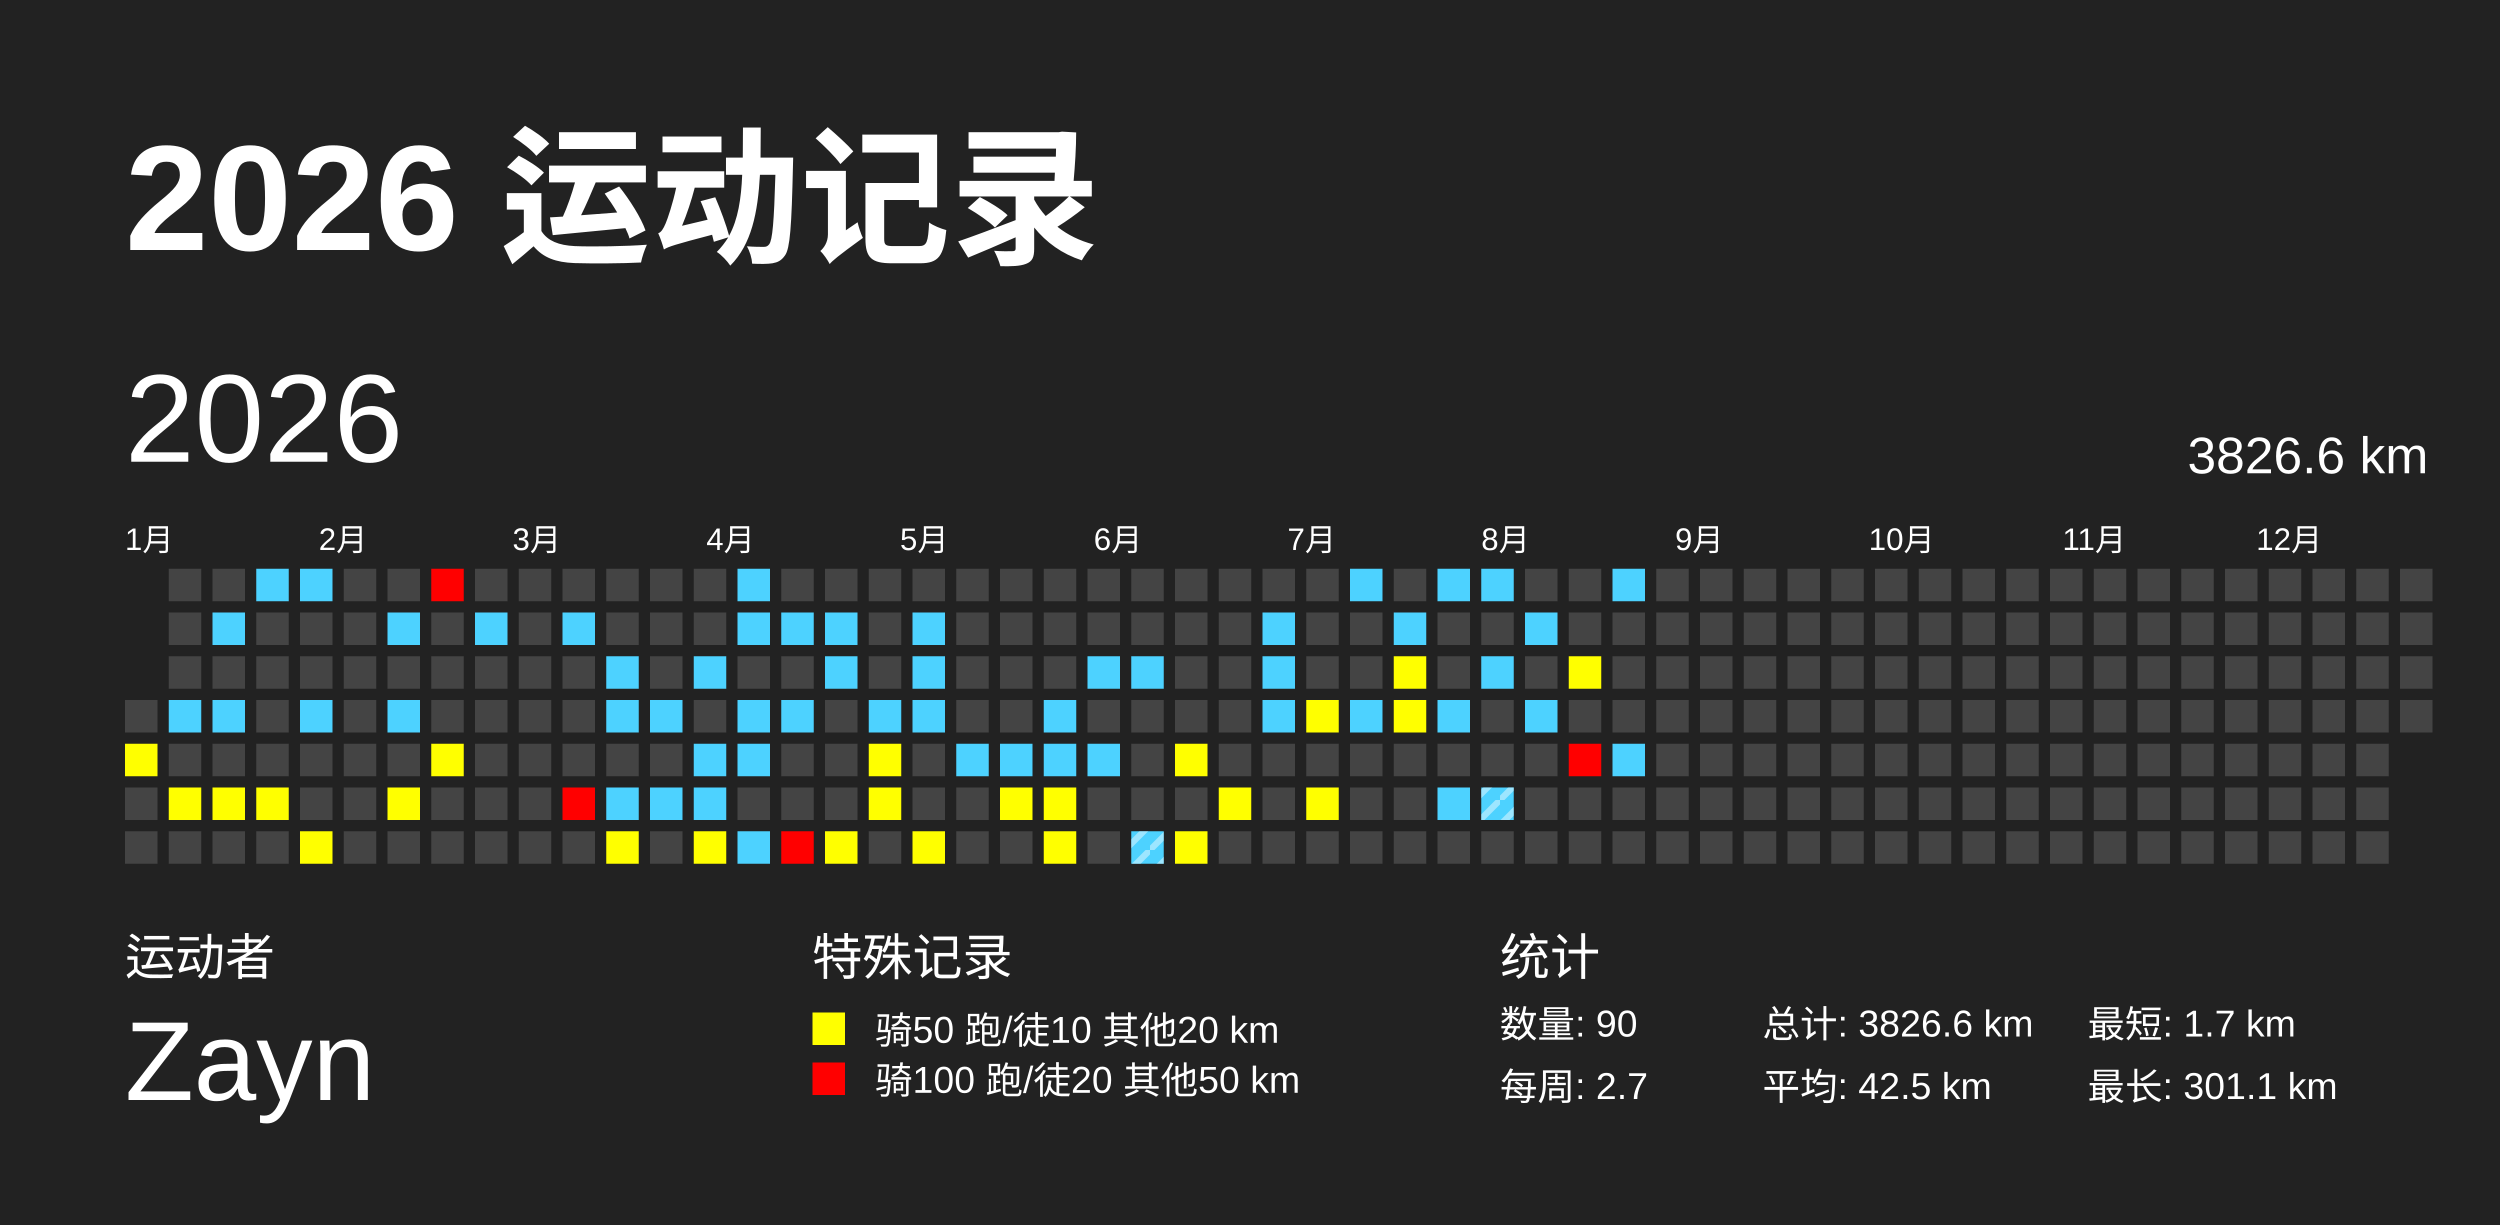
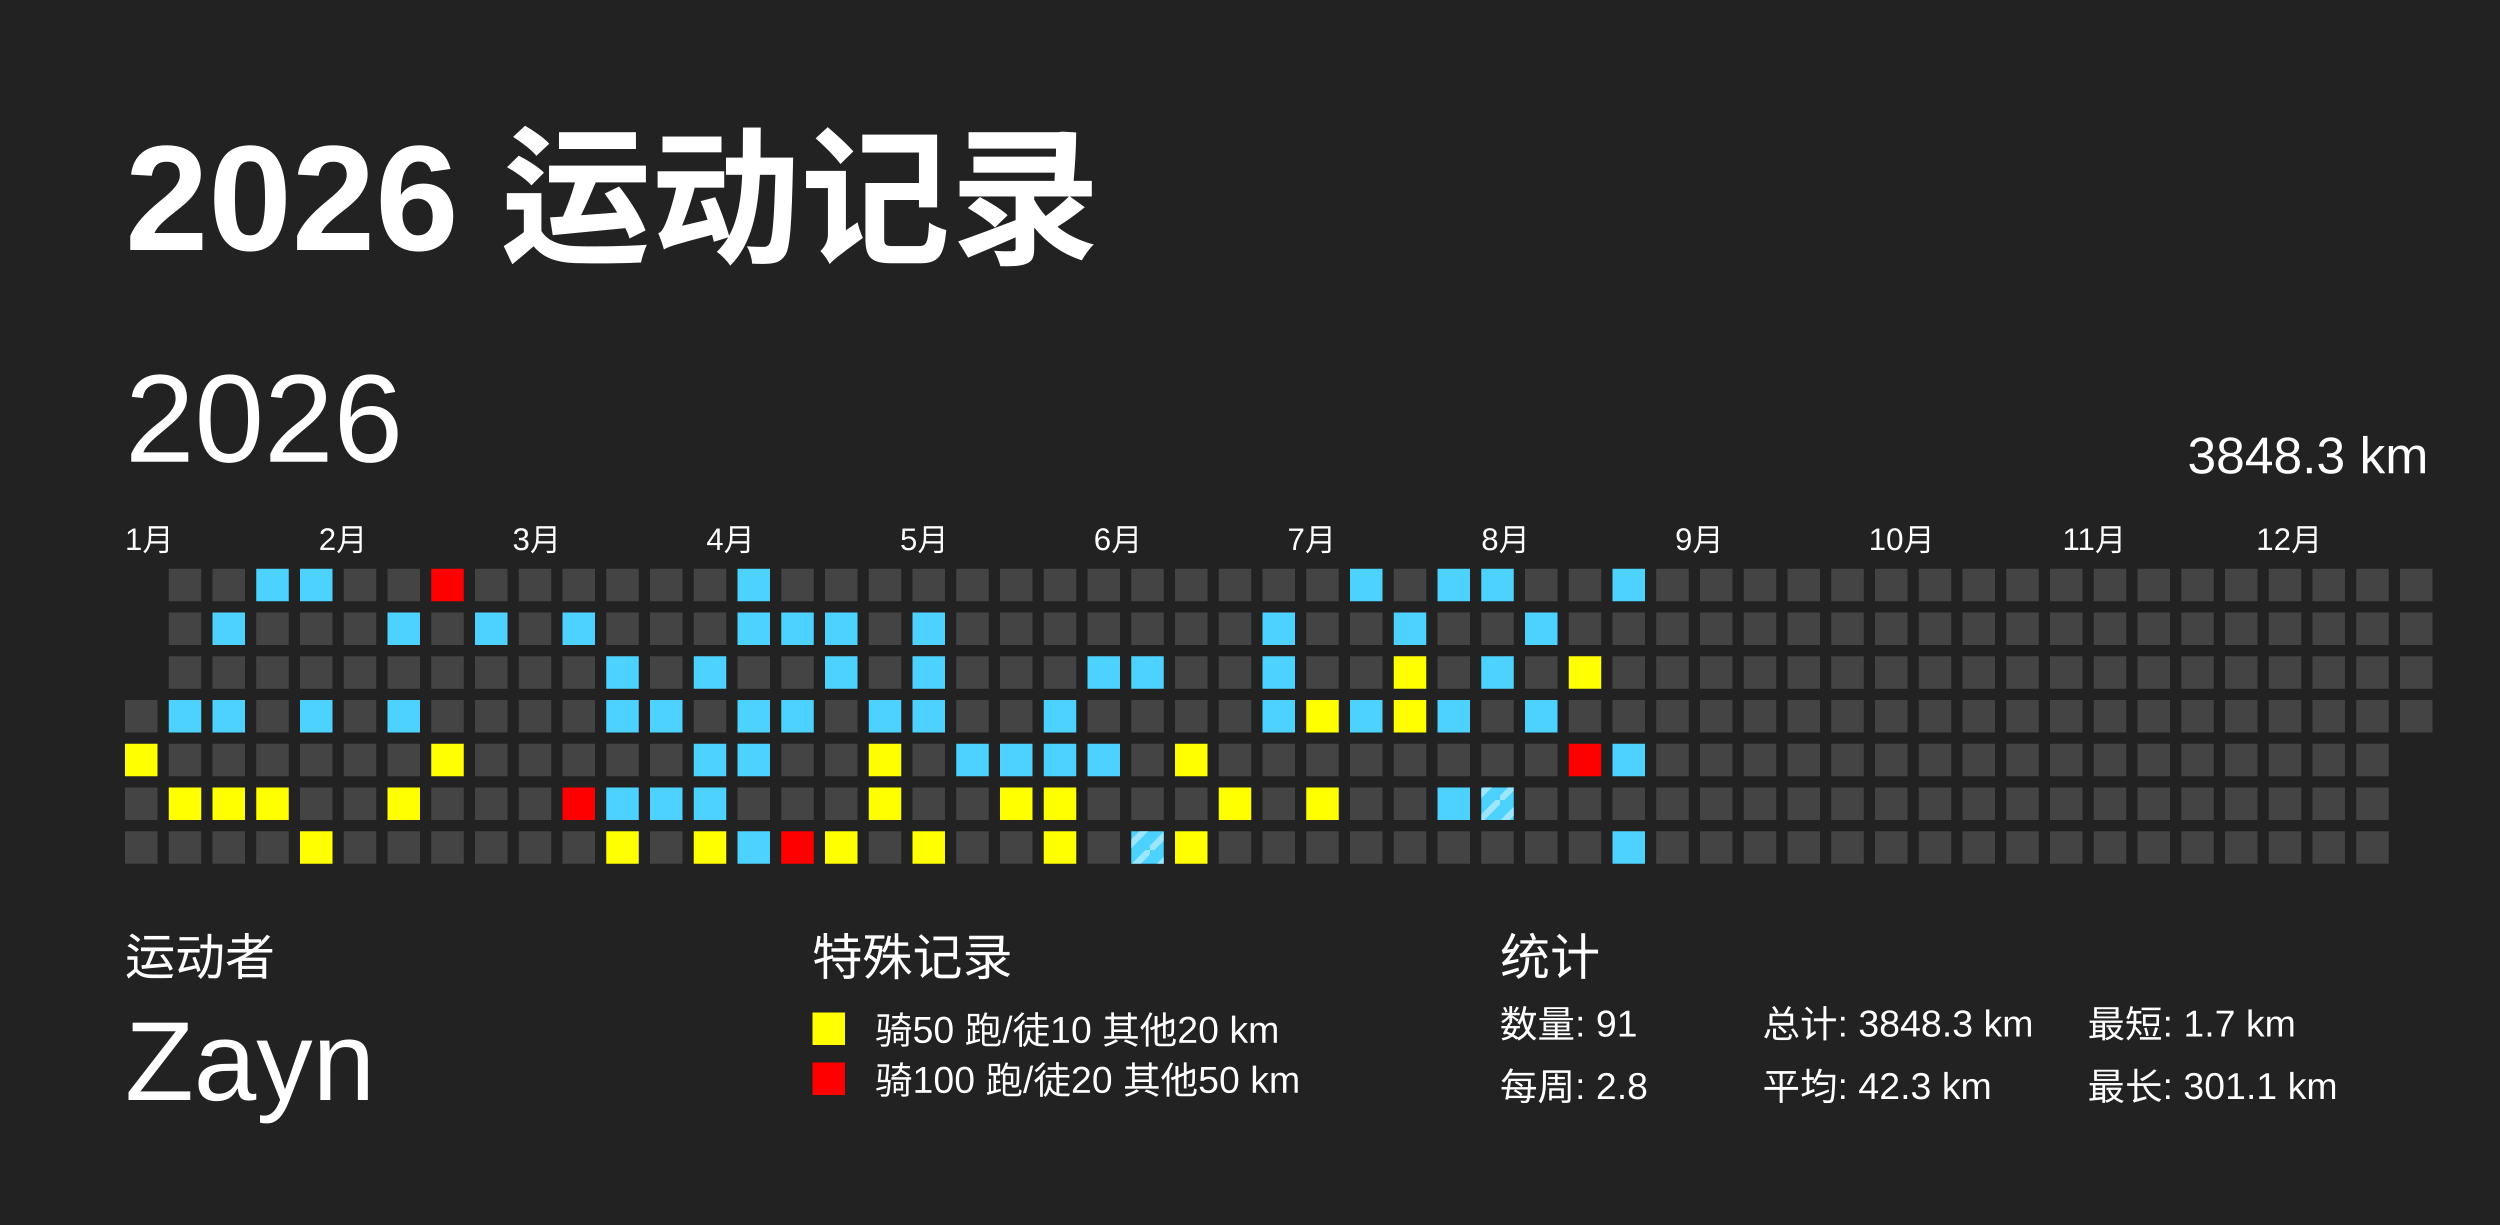
<svg xmlns="http://www.w3.org/2000/svg" baseProfile="full" height="98mm" version="1.1" viewBox="0,0,200,98" width="200mm">
  <defs>
    <pattern height="2" id="indoor-stripe" patternUnits="userSpaceOnUse" width="2">
      <line stroke="white" stroke-opacity="0.45" stroke-width="0.5" x1="0" x2="2" y1="2" y2="0" />
    </pattern>
  </defs>
  <rect fill="#222222" height="98" width="200" x="0" y="0" />
  <text fill="#FFFFFF" style="font-size:12px; font-family:Arial; font-weight:bold;" x="10" y="20">2026 运动记录</text>
  <text fill="#FFFFFF" style="font-size:4px; font-family:Arial" x="10" y="78">运动者</text>
  <text fill="#FFFFFF" style="font-size:9px; font-family:Arial" x="10" y="88">Zayn</text>
  <text fill="#FFFFFF" style="font-size:4px; font-family:Arial" x="65" y="78">特殊记录</text>
  <rect fill="yellow" height="2.6" width="2.6" x="65" y="81" />
  <text fill="#FFFFFF" style="font-size:3px; font-family:Arial" x="70" y="83.5">骑50 跑/徒10 其他20 km</text>
  <rect fill="red" height="2.6" width="2.6" x="65" y="85" />
  <text fill="#FFFFFF" style="font-size:3px; font-family:Arial" x="70" y="87.5">骑100 跑/徒20 其他50 km</text>
  <text fill="#FFFFFF" style="font-size:4px; font-family:Arial" x="120" y="78">统计</text>
-   <text fill="#FFFFFF" style="font-size:3px; font-family:Arial" x="120" y="83">数量: 90</text>
-   <text fill="#FFFFFF" style="font-size:3px; font-family:Arial" x="120" y="88">每周: 2.7</text>
-   <text fill="#FFFFFF" style="font-size:3px; font-family:Arial" x="141" y="83">总计: 3826.6 km</text>
-   <text fill="#FFFFFF" style="font-size:3px; font-family:Arial" x="141" y="88">平均: 42.5 km</text>
+   <text fill="#FFFFFF" style="font-size:3px; font-family:Arial" x="120" y="83">数量: 91</text>
+   <text fill="#FFFFFF" style="font-size:3px; font-family:Arial" x="120" y="88">每周: 2.8</text>
+   <text fill="#FFFFFF" style="font-size:3px; font-family:Arial" x="141" y="83">总计: 3848.3 km</text>
+   <text fill="#FFFFFF" style="font-size:3px; font-family:Arial" x="141" y="88">平均: 42.3 km</text>
  <text fill="#FFFFFF" style="font-size:3px; font-family:Arial" x="167" y="83">最短: 1.7 km</text>
  <text fill="#FFFFFF" style="font-size:3px; font-family:Arial" x="167" y="88">最长: 301.1 km</text>
  <text dominant-baseline="hanging" fill="#FFFFFF" style="font-size:10.0px; font-family:Arial;" x="10" y="30">2026</text>
-   <text dominant-baseline="hanging" fill="#FFFFFF" style="font-size:4.125px; font-family:Arial;" x="175" y="35">3826.6 km</text>
+   <text dominant-baseline="hanging" fill="#FFFFFF" style="font-size:4.125px; font-family:Arial;" x="175" y="35">3848.3 km</text>
  <text fill="#FFFFFF" style="font-size:2.5px; font-family:Arial" x="10.0" y="44">1月</text>
  <text fill="#FFFFFF" style="font-size:2.5px; font-family:Arial" x="25.5" y="44">2月</text>
  <text fill="#FFFFFF" style="font-size:2.5px; font-family:Arial" x="41.0" y="44">3月</text>
  <text fill="#FFFFFF" style="font-size:2.5px; font-family:Arial" x="56.5" y="44">4月</text>
  <text fill="#FFFFFF" style="font-size:2.5px; font-family:Arial" x="72.0" y="44">5月</text>
  <text fill="#FFFFFF" style="font-size:2.5px; font-family:Arial" x="87.5" y="44">6月</text>
  <text fill="#FFFFFF" style="font-size:2.5px; font-family:Arial" x="103.0" y="44">7月</text>
  <text fill="#FFFFFF" style="font-size:2.5px; font-family:Arial" x="118.5" y="44">8月</text>
  <text fill="#FFFFFF" style="font-size:2.5px; font-family:Arial" x="134.0" y="44">9月</text>
  <text fill="#FFFFFF" style="font-size:2.5px; font-family:Arial" x="149.5" y="44">10月</text>
  <text fill="#FFFFFF" style="font-size:2.5px; font-family:Arial" x="165.0" y="44">11月</text>
  <text fill="#FFFFFF" style="font-size:2.5px; font-family:Arial" x="180.5" y="44">12月</text>
  <rect fill="#444444" height="2.6" width="2.6" x="10.0" y="56.0" />
  <rect fill="yellow" height="2.6" width="2.6" x="10.0" y="59.5" />
  <rect fill="#444444" height="2.6" width="2.6" x="10.0" y="63.0" />
  <rect fill="#444444" height="2.6" width="2.6" x="10.0" y="66.5" />
  <rect fill="#444444" height="2.6" width="2.6" x="13.5" y="45.5" />
  <rect fill="#444444" height="2.6" width="2.6" x="13.5" y="49.0" />
  <rect fill="#444444" height="2.6" width="2.6" x="13.5" y="52.5" />
  <rect fill="#4dd2ff" height="2.6" width="2.6" x="13.5" y="56.0" />
  <rect fill="#444444" height="2.6" width="2.6" x="13.5" y="59.5" />
  <rect fill="yellow" height="2.6" width="2.6" x="13.5" y="63.0" />
  <rect fill="#444444" height="2.6" width="2.6" x="13.5" y="66.5" />
  <rect fill="#444444" height="2.6" width="2.6" x="17.0" y="45.5" />
  <rect fill="#4dd2ff" height="2.6" width="2.6" x="17.0" y="49.0" />
  <rect fill="#444444" height="2.6" width="2.6" x="17.0" y="52.5" />
  <rect fill="#4dd2ff" height="2.6" width="2.6" x="17.0" y="56.0" />
  <rect fill="#444444" height="2.6" width="2.6" x="17.0" y="59.5" />
  <rect fill="yellow" height="2.6" width="2.6" x="17.0" y="63.0" />
  <rect fill="#444444" height="2.6" width="2.6" x="17.0" y="66.5" />
  <rect fill="#4dd2ff" height="2.6" width="2.6" x="20.5" y="45.5" />
  <rect fill="#444444" height="2.6" width="2.6" x="20.5" y="49.0" />
  <rect fill="#444444" height="2.6" width="2.6" x="20.5" y="52.5" />
  <rect fill="#444444" height="2.6" width="2.6" x="20.5" y="56.0" />
  <rect fill="#444444" height="2.6" width="2.6" x="20.5" y="59.5" />
  <rect fill="yellow" height="2.6" width="2.6" x="20.5" y="63.0" />
  <rect fill="#444444" height="2.6" width="2.6" x="20.5" y="66.5" />
  <rect fill="#4dd2ff" height="2.6" width="2.6" x="24.0" y="45.5" />
  <rect fill="#444444" height="2.6" width="2.6" x="24.0" y="49.0" />
  <rect fill="#444444" height="2.6" width="2.6" x="24.0" y="52.5" />
  <rect fill="#4dd2ff" height="2.6" width="2.6" x="24.0" y="56.0" />
  <rect fill="#444444" height="2.6" width="2.6" x="24.0" y="59.5" />
  <rect fill="#444444" height="2.6" width="2.6" x="24.0" y="63.0" />
  <rect fill="yellow" height="2.6" width="2.6" x="24.0" y="66.5" />
  <rect fill="#444444" height="2.6" width="2.6" x="27.5" y="45.5" />
  <rect fill="#444444" height="2.6" width="2.6" x="27.5" y="49.0" />
  <rect fill="#444444" height="2.6" width="2.6" x="27.5" y="52.5" />
  <rect fill="#444444" height="2.6" width="2.6" x="27.5" y="56.0" />
  <rect fill="#444444" height="2.6" width="2.6" x="27.5" y="59.5" />
  <rect fill="#444444" height="2.6" width="2.6" x="27.5" y="63.0" />
  <rect fill="#444444" height="2.6" width="2.6" x="27.5" y="66.5" />
  <rect fill="#444444" height="2.6" width="2.6" x="31.0" y="45.5" />
  <rect fill="#4dd2ff" height="2.6" width="2.6" x="31.0" y="49.0" />
  <rect fill="#444444" height="2.6" width="2.6" x="31.0" y="52.5" />
  <rect fill="#4dd2ff" height="2.6" width="2.6" x="31.0" y="56.0" />
  <rect fill="#444444" height="2.6" width="2.6" x="31.0" y="59.5" />
  <rect fill="yellow" height="2.6" width="2.6" x="31.0" y="63.0" />
  <rect fill="#444444" height="2.6" width="2.6" x="31.0" y="66.5" />
  <rect fill="red" height="2.6" width="2.6" x="34.5" y="45.5" />
  <rect fill="#444444" height="2.6" width="2.6" x="34.5" y="49.0" />
  <rect fill="#444444" height="2.6" width="2.6" x="34.5" y="52.5" />
  <rect fill="#444444" height="2.6" width="2.6" x="34.5" y="56.0" />
  <rect fill="yellow" height="2.6" width="2.6" x="34.5" y="59.5" />
  <rect fill="#444444" height="2.6" width="2.6" x="34.5" y="63.0" />
  <rect fill="#444444" height="2.6" width="2.6" x="34.5" y="66.5" />
  <rect fill="#444444" height="2.6" width="2.6" x="38.0" y="45.5" />
  <rect fill="#4dd2ff" height="2.6" width="2.6" x="38.0" y="49.0" />
  <rect fill="#444444" height="2.6" width="2.6" x="38.0" y="52.5" />
  <rect fill="#444444" height="2.6" width="2.6" x="38.0" y="56.0" />
  <rect fill="#444444" height="2.6" width="2.6" x="38.0" y="59.5" />
  <rect fill="#444444" height="2.6" width="2.6" x="38.0" y="63.0" />
  <rect fill="#444444" height="2.6" width="2.6" x="38.0" y="66.5" />
  <rect fill="#444444" height="2.6" width="2.6" x="41.5" y="45.5" />
  <rect fill="#444444" height="2.6" width="2.6" x="41.5" y="49.0" />
  <rect fill="#444444" height="2.6" width="2.6" x="41.5" y="52.5" />
  <rect fill="#444444" height="2.6" width="2.6" x="41.5" y="56.0" />
  <rect fill="#444444" height="2.6" width="2.6" x="41.5" y="59.5" />
  <rect fill="#444444" height="2.6" width="2.6" x="41.5" y="63.0" />
  <rect fill="#444444" height="2.6" width="2.6" x="41.5" y="66.5" />
  <rect fill="#444444" height="2.6" width="2.6" x="45.0" y="45.5" />
  <rect fill="#4dd2ff" height="2.6" width="2.6" x="45.0" y="49.0" />
  <rect fill="#444444" height="2.6" width="2.6" x="45.0" y="52.5" />
  <rect fill="#444444" height="2.6" width="2.6" x="45.0" y="56.0" />
  <rect fill="#444444" height="2.6" width="2.6" x="45.0" y="59.5" />
  <rect fill="red" height="2.6" width="2.6" x="45.0" y="63.0" />
  <rect fill="#444444" height="2.6" width="2.6" x="45.0" y="66.5" />
  <rect fill="#444444" height="2.6" width="2.6" x="48.5" y="45.5" />
  <rect fill="#444444" height="2.6" width="2.6" x="48.5" y="49.0" />
  <rect fill="#4dd2ff" height="2.6" width="2.6" x="48.5" y="52.5" />
  <rect fill="#4dd2ff" height="2.6" width="2.6" x="48.5" y="56.0" />
  <rect fill="#444444" height="2.6" width="2.6" x="48.5" y="59.5" />
  <rect fill="#4dd2ff" height="2.6" width="2.6" x="48.5" y="63.0" />
  <rect fill="yellow" height="2.6" width="2.6" x="48.5" y="66.5" />
  <rect fill="#444444" height="2.6" width="2.6" x="52.0" y="45.5" />
  <rect fill="#444444" height="2.6" width="2.6" x="52.0" y="49.0" />
  <rect fill="#444444" height="2.6" width="2.6" x="52.0" y="52.5" />
  <rect fill="#4dd2ff" height="2.6" width="2.6" x="52.0" y="56.0" />
  <rect fill="#444444" height="2.6" width="2.6" x="52.0" y="59.5" />
  <rect fill="#4dd2ff" height="2.6" width="2.6" x="52.0" y="63.0" />
  <rect fill="#444444" height="2.6" width="2.6" x="52.0" y="66.5" />
  <rect fill="#444444" height="2.6" width="2.6" x="55.5" y="45.5" />
  <rect fill="#444444" height="2.6" width="2.6" x="55.5" y="49.0" />
  <rect fill="#4dd2ff" height="2.6" width="2.6" x="55.5" y="52.5" />
  <rect fill="#444444" height="2.6" width="2.6" x="55.5" y="56.0" />
  <rect fill="#4dd2ff" height="2.6" width="2.6" x="55.5" y="59.5" />
  <rect fill="#4dd2ff" height="2.6" width="2.6" x="55.5" y="63.0" />
  <rect fill="yellow" height="2.6" width="2.6" x="55.5" y="66.5" />
  <rect fill="#4dd2ff" height="2.6" width="2.6" x="59.0" y="45.5" />
  <rect fill="#4dd2ff" height="2.6" width="2.6" x="59.0" y="49.0" />
  <rect fill="#444444" height="2.6" width="2.6" x="59.0" y="52.5" />
  <rect fill="#4dd2ff" height="2.6" width="2.6" x="59.0" y="56.0" />
  <rect fill="#4dd2ff" height="2.6" width="2.6" x="59.0" y="59.5" />
  <rect fill="#444444" height="2.6" width="2.6" x="59.0" y="63.0" />
  <rect fill="#4dd2ff" height="2.6" width="2.6" x="59.0" y="66.5" />
  <rect fill="#444444" height="2.6" width="2.6" x="62.5" y="45.5" />
  <rect fill="#4dd2ff" height="2.6" width="2.6" x="62.5" y="49.0" />
  <rect fill="#444444" height="2.6" width="2.6" x="62.5" y="52.5" />
  <rect fill="#4dd2ff" height="2.6" width="2.6" x="62.5" y="56.0" />
  <rect fill="#444444" height="2.6" width="2.6" x="62.5" y="59.5" />
  <rect fill="#444444" height="2.6" width="2.6" x="62.5" y="63.0" />
  <rect fill="red" height="2.6" width="2.6" x="62.5" y="66.5" />
  <rect fill="#444444" height="2.6" width="2.6" x="66.0" y="45.5" />
  <rect fill="#4dd2ff" height="2.6" width="2.6" x="66.0" y="49.0" />
  <rect fill="#4dd2ff" height="2.6" width="2.6" x="66.0" y="52.5" />
  <rect fill="#444444" height="2.6" width="2.6" x="66.0" y="56.0" />
  <rect fill="#444444" height="2.6" width="2.6" x="66.0" y="59.5" />
  <rect fill="#444444" height="2.6" width="2.6" x="66.0" y="63.0" />
  <rect fill="yellow" height="2.6" width="2.6" x="66.0" y="66.5" />
  <rect fill="#444444" height="2.6" width="2.6" x="69.5" y="45.5" />
  <rect fill="#444444" height="2.6" width="2.6" x="69.5" y="49.0" />
  <rect fill="#444444" height="2.6" width="2.6" x="69.5" y="52.5" />
  <rect fill="#4dd2ff" height="2.6" width="2.6" x="69.5" y="56.0" />
  <rect fill="yellow" height="2.6" width="2.6" x="69.5" y="59.5" />
  <rect fill="yellow" height="2.6" width="2.6" x="69.5" y="63.0" />
  <rect fill="#444444" height="2.6" width="2.6" x="69.5" y="66.5" />
  <rect fill="#444444" height="2.6" width="2.6" x="73.0" y="45.5" />
  <rect fill="#4dd2ff" height="2.6" width="2.6" x="73.0" y="49.0" />
  <rect fill="#4dd2ff" height="2.6" width="2.6" x="73.0" y="52.5" />
  <rect fill="#4dd2ff" height="2.6" width="2.6" x="73.0" y="56.0" />
  <rect fill="#444444" height="2.6" width="2.6" x="73.0" y="59.5" />
  <rect fill="#444444" height="2.6" width="2.6" x="73.0" y="63.0" />
  <rect fill="yellow" height="2.6" width="2.6" x="73.0" y="66.5" />
  <rect fill="#444444" height="2.6" width="2.6" x="76.5" y="45.5" />
  <rect fill="#444444" height="2.6" width="2.6" x="76.5" y="49.0" />
  <rect fill="#444444" height="2.6" width="2.6" x="76.5" y="52.5" />
  <rect fill="#444444" height="2.6" width="2.6" x="76.5" y="56.0" />
  <rect fill="#4dd2ff" height="2.6" width="2.6" x="76.5" y="59.5" />
  <rect fill="#444444" height="2.6" width="2.6" x="76.5" y="63.0" />
  <rect fill="#444444" height="2.6" width="2.6" x="76.5" y="66.5" />
  <rect fill="#444444" height="2.6" width="2.6" x="80.0" y="45.5" />
  <rect fill="#444444" height="2.6" width="2.6" x="80.0" y="49.0" />
  <rect fill="#444444" height="2.6" width="2.6" x="80.0" y="52.5" />
  <rect fill="#444444" height="2.6" width="2.6" x="80.0" y="56.0" />
  <rect fill="#4dd2ff" height="2.6" width="2.6" x="80.0" y="59.5" />
  <rect fill="yellow" height="2.6" width="2.6" x="80.0" y="63.0" />
  <rect fill="#444444" height="2.6" width="2.6" x="80.0" y="66.5" />
  <rect fill="#444444" height="2.6" width="2.6" x="83.5" y="45.5" />
  <rect fill="#444444" height="2.6" width="2.6" x="83.5" y="49.0" />
  <rect fill="#444444" height="2.6" width="2.6" x="83.5" y="52.5" />
  <rect fill="#4dd2ff" height="2.6" width="2.6" x="83.5" y="56.0" />
  <rect fill="#4dd2ff" height="2.6" width="2.6" x="83.5" y="59.5" />
  <rect fill="yellow" height="2.6" width="2.6" x="83.5" y="63.0" />
  <rect fill="yellow" height="2.6" width="2.6" x="83.5" y="66.5" />
  <rect fill="#444444" height="2.6" width="2.6" x="87.0" y="45.5" />
  <rect fill="#444444" height="2.6" width="2.6" x="87.0" y="49.0" />
  <rect fill="#4dd2ff" height="2.6" width="2.6" x="87.0" y="52.5" />
  <rect fill="#444444" height="2.6" width="2.6" x="87.0" y="56.0" />
  <rect fill="#4dd2ff" height="2.6" width="2.6" x="87.0" y="59.5" />
  <rect fill="#444444" height="2.6" width="2.6" x="87.0" y="63.0" />
  <rect fill="#444444" height="2.6" width="2.6" x="87.0" y="66.5" />
  <rect fill="#444444" height="2.6" width="2.6" x="90.5" y="45.5" />
  <rect fill="#444444" height="2.6" width="2.6" x="90.5" y="49.0" />
  <rect fill="#4dd2ff" height="2.6" width="2.6" x="90.5" y="52.5" />
  <rect fill="#444444" height="2.6" width="2.6" x="90.5" y="56.0" />
  <rect fill="#444444" height="2.6" width="2.6" x="90.5" y="59.5" />
  <rect fill="#444444" height="2.6" width="2.6" x="90.5" y="63.0" />
  <rect fill="#4dd2ff" height="2.6" width="2.6" x="90.5" y="66.5" />
  <rect fill="url(#indoor-stripe)" height="2.6" width="2.6" x="90.5" y="66.5" />
  <rect fill="#444444" height="2.6" width="2.6" x="94.0" y="45.5" />
  <rect fill="#444444" height="2.6" width="2.6" x="94.0" y="49.0" />
  <rect fill="#444444" height="2.6" width="2.6" x="94.0" y="52.5" />
  <rect fill="#444444" height="2.6" width="2.6" x="94.0" y="56.0" />
  <rect fill="yellow" height="2.6" width="2.6" x="94.0" y="59.5" />
  <rect fill="#444444" height="2.6" width="2.6" x="94.0" y="63.0" />
  <rect fill="yellow" height="2.6" width="2.6" x="94.0" y="66.5" />
  <rect fill="#444444" height="2.6" width="2.6" x="97.5" y="45.5" />
  <rect fill="#444444" height="2.6" width="2.6" x="97.5" y="49.0" />
  <rect fill="#444444" height="2.6" width="2.6" x="97.5" y="52.5" />
  <rect fill="#444444" height="2.6" width="2.6" x="97.5" y="56.0" />
  <rect fill="#444444" height="2.6" width="2.6" x="97.5" y="59.5" />
  <rect fill="yellow" height="2.6" width="2.6" x="97.5" y="63.0" />
  <rect fill="#444444" height="2.6" width="2.6" x="97.5" y="66.5" />
  <rect fill="#444444" height="2.6" width="2.6" x="101.0" y="45.5" />
  <rect fill="#4dd2ff" height="2.6" width="2.6" x="101.0" y="49.0" />
  <rect fill="#4dd2ff" height="2.6" width="2.6" x="101.0" y="52.5" />
  <rect fill="#4dd2ff" height="2.6" width="2.6" x="101.0" y="56.0" />
  <rect fill="#444444" height="2.6" width="2.6" x="101.0" y="59.5" />
  <rect fill="#444444" height="2.6" width="2.6" x="101.0" y="63.0" />
  <rect fill="#444444" height="2.6" width="2.6" x="101.0" y="66.5" />
  <rect fill="#444444" height="2.6" width="2.6" x="104.5" y="45.5" />
  <rect fill="#444444" height="2.6" width="2.6" x="104.5" y="49.0" />
  <rect fill="#444444" height="2.6" width="2.6" x="104.5" y="52.5" />
  <rect fill="yellow" height="2.6" width="2.6" x="104.5" y="56.0" />
  <rect fill="#444444" height="2.6" width="2.6" x="104.5" y="59.5" />
  <rect fill="yellow" height="2.6" width="2.6" x="104.5" y="63.0" />
  <rect fill="#444444" height="2.6" width="2.6" x="104.5" y="66.5" />
  <rect fill="#4dd2ff" height="2.6" width="2.6" x="108.0" y="45.5" />
  <rect fill="#444444" height="2.6" width="2.6" x="108.0" y="49.0" />
  <rect fill="#444444" height="2.6" width="2.6" x="108.0" y="52.5" />
  <rect fill="#4dd2ff" height="2.6" width="2.6" x="108.0" y="56.0" />
  <rect fill="#444444" height="2.6" width="2.6" x="108.0" y="59.5" />
  <rect fill="#444444" height="2.6" width="2.6" x="108.0" y="63.0" />
  <rect fill="#444444" height="2.6" width="2.6" x="108.0" y="66.5" />
  <rect fill="#444444" height="2.6" width="2.6" x="111.5" y="45.5" />
  <rect fill="#4dd2ff" height="2.6" width="2.6" x="111.5" y="49.0" />
  <rect fill="yellow" height="2.6" width="2.6" x="111.5" y="52.5" />
  <rect fill="yellow" height="2.6" width="2.6" x="111.5" y="56.0" />
  <rect fill="#444444" height="2.6" width="2.6" x="111.5" y="59.5" />
  <rect fill="#444444" height="2.6" width="2.6" x="111.5" y="63.0" />
  <rect fill="#444444" height="2.6" width="2.6" x="111.5" y="66.5" />
  <rect fill="#4dd2ff" height="2.6" width="2.6" x="115.0" y="45.5" />
  <rect fill="#444444" height="2.6" width="2.6" x="115.0" y="49.0" />
  <rect fill="#444444" height="2.6" width="2.6" x="115.0" y="52.5" />
  <rect fill="#4dd2ff" height="2.6" width="2.6" x="115.0" y="56.0" />
  <rect fill="#444444" height="2.6" width="2.6" x="115.0" y="59.5" />
  <rect fill="#4dd2ff" height="2.6" width="2.6" x="115.0" y="63.0" />
  <rect fill="#444444" height="2.6" width="2.6" x="115.0" y="66.5" />
  <rect fill="#4dd2ff" height="2.6" width="2.6" x="118.5" y="45.5" />
  <rect fill="#444444" height="2.6" width="2.6" x="118.5" y="49.0" />
  <rect fill="#4dd2ff" height="2.6" width="2.6" x="118.5" y="52.5" />
  <rect fill="#444444" height="2.6" width="2.6" x="118.5" y="56.0" />
  <rect fill="#444444" height="2.6" width="2.6" x="118.5" y="59.5" />
  <rect fill="#4dd2ff" height="2.6" width="2.6" x="118.5" y="63.0" />
  <rect fill="url(#indoor-stripe)" height="2.6" width="2.6" x="118.5" y="63.0" />
  <rect fill="#444444" height="2.6" width="2.6" x="118.5" y="66.5" />
  <rect fill="#444444" height="2.6" width="2.6" x="122.0" y="45.5" />
  <rect fill="#4dd2ff" height="2.6" width="2.6" x="122.0" y="49.0" />
  <rect fill="#444444" height="2.6" width="2.6" x="122.0" y="52.5" />
  <rect fill="#4dd2ff" height="2.6" width="2.6" x="122.0" y="56.0" />
  <rect fill="#444444" height="2.6" width="2.6" x="122.0" y="59.5" />
  <rect fill="#444444" height="2.6" width="2.6" x="122.0" y="63.0" />
  <rect fill="#444444" height="2.6" width="2.6" x="122.0" y="66.5" />
  <rect fill="#444444" height="2.6" width="2.6" x="125.5" y="45.5" />
  <rect fill="#444444" height="2.6" width="2.6" x="125.5" y="49.0" />
  <rect fill="yellow" height="2.6" width="2.6" x="125.5" y="52.5" />
  <rect fill="#444444" height="2.6" width="2.6" x="125.5" y="56.0" />
  <rect fill="red" height="2.6" width="2.6" x="125.5" y="59.5" />
  <rect fill="#444444" height="2.6" width="2.6" x="125.5" y="63.0" />
  <rect fill="#444444" height="2.6" width="2.6" x="125.5" y="66.5" />
  <rect fill="#4dd2ff" height="2.6" width="2.6" x="129.0" y="45.5" />
  <rect fill="#444444" height="2.6" width="2.6" x="129.0" y="49.0" />
  <rect fill="#444444" height="2.6" width="2.6" x="129.0" y="52.5" />
  <rect fill="#444444" height="2.6" width="2.6" x="129.0" y="56.0" />
  <rect fill="#4dd2ff" height="2.6" width="2.6" x="129.0" y="59.5" />
  <rect fill="#444444" height="2.6" width="2.6" x="129.0" y="63.0" />
-   <rect fill="#444444" height="2.6" width="2.6" x="129.0" y="66.5" />
+   <rect fill="#4dd2ff" height="2.6" width="2.6" x="129.0" y="66.5" />
  <rect fill="#444444" height="2.6" width="2.6" x="132.5" y="45.5" />
  <rect fill="#444444" height="2.6" width="2.6" x="132.5" y="49.0" />
  <rect fill="#444444" height="2.6" width="2.6" x="132.5" y="52.5" />
  <rect fill="#444444" height="2.6" width="2.6" x="132.5" y="56.0" />
  <rect fill="#444444" height="2.6" width="2.6" x="132.5" y="59.5" />
  <rect fill="#444444" height="2.6" width="2.6" x="132.5" y="63.0" />
  <rect fill="#444444" height="2.6" width="2.6" x="132.5" y="66.5" />
  <rect fill="#444444" height="2.6" width="2.6" x="136.0" y="45.5" />
  <rect fill="#444444" height="2.6" width="2.6" x="136.0" y="49.0" />
  <rect fill="#444444" height="2.6" width="2.6" x="136.0" y="52.5" />
  <rect fill="#444444" height="2.6" width="2.6" x="136.0" y="56.0" />
  <rect fill="#444444" height="2.6" width="2.6" x="136.0" y="59.5" />
  <rect fill="#444444" height="2.6" width="2.6" x="136.0" y="63.0" />
  <rect fill="#444444" height="2.6" width="2.6" x="136.0" y="66.5" />
  <rect fill="#444444" height="2.6" width="2.6" x="139.5" y="45.5" />
  <rect fill="#444444" height="2.6" width="2.6" x="139.5" y="49.0" />
  <rect fill="#444444" height="2.6" width="2.6" x="139.5" y="52.5" />
  <rect fill="#444444" height="2.6" width="2.6" x="139.5" y="56.0" />
  <rect fill="#444444" height="2.6" width="2.6" x="139.5" y="59.5" />
  <rect fill="#444444" height="2.6" width="2.6" x="139.5" y="63.0" />
  <rect fill="#444444" height="2.6" width="2.6" x="139.5" y="66.5" />
  <rect fill="#444444" height="2.6" width="2.6" x="143.0" y="45.5" />
  <rect fill="#444444" height="2.6" width="2.6" x="143.0" y="49.0" />
  <rect fill="#444444" height="2.6" width="2.6" x="143.0" y="52.5" />
  <rect fill="#444444" height="2.6" width="2.6" x="143.0" y="56.0" />
  <rect fill="#444444" height="2.6" width="2.6" x="143.0" y="59.5" />
  <rect fill="#444444" height="2.6" width="2.6" x="143.0" y="63.0" />
  <rect fill="#444444" height="2.6" width="2.6" x="143.0" y="66.5" />
  <rect fill="#444444" height="2.6" width="2.6" x="146.5" y="45.5" />
  <rect fill="#444444" height="2.6" width="2.6" x="146.5" y="49.0" />
  <rect fill="#444444" height="2.6" width="2.6" x="146.5" y="52.5" />
  <rect fill="#444444" height="2.6" width="2.6" x="146.5" y="56.0" />
  <rect fill="#444444" height="2.6" width="2.6" x="146.5" y="59.5" />
  <rect fill="#444444" height="2.6" width="2.6" x="146.5" y="63.0" />
  <rect fill="#444444" height="2.6" width="2.6" x="146.5" y="66.5" />
  <rect fill="#444444" height="2.6" width="2.6" x="150.0" y="45.5" />
  <rect fill="#444444" height="2.6" width="2.6" x="150.0" y="49.0" />
  <rect fill="#444444" height="2.6" width="2.6" x="150.0" y="52.5" />
  <rect fill="#444444" height="2.6" width="2.6" x="150.0" y="56.0" />
  <rect fill="#444444" height="2.6" width="2.6" x="150.0" y="59.5" />
  <rect fill="#444444" height="2.6" width="2.6" x="150.0" y="63.0" />
  <rect fill="#444444" height="2.6" width="2.6" x="150.0" y="66.5" />
  <rect fill="#444444" height="2.6" width="2.6" x="153.5" y="45.5" />
  <rect fill="#444444" height="2.6" width="2.6" x="153.5" y="49.0" />
  <rect fill="#444444" height="2.6" width="2.6" x="153.5" y="52.5" />
  <rect fill="#444444" height="2.6" width="2.6" x="153.5" y="56.0" />
  <rect fill="#444444" height="2.6" width="2.6" x="153.5" y="59.5" />
  <rect fill="#444444" height="2.6" width="2.6" x="153.5" y="63.0" />
  <rect fill="#444444" height="2.6" width="2.6" x="153.5" y="66.5" />
  <rect fill="#444444" height="2.6" width="2.6" x="157.0" y="45.5" />
  <rect fill="#444444" height="2.6" width="2.6" x="157.0" y="49.0" />
  <rect fill="#444444" height="2.6" width="2.6" x="157.0" y="52.5" />
  <rect fill="#444444" height="2.6" width="2.6" x="157.0" y="56.0" />
  <rect fill="#444444" height="2.6" width="2.6" x="157.0" y="59.5" />
  <rect fill="#444444" height="2.6" width="2.6" x="157.0" y="63.0" />
  <rect fill="#444444" height="2.6" width="2.6" x="157.0" y="66.5" />
  <rect fill="#444444" height="2.6" width="2.6" x="160.5" y="45.5" />
  <rect fill="#444444" height="2.6" width="2.6" x="160.5" y="49.0" />
  <rect fill="#444444" height="2.6" width="2.6" x="160.5" y="52.5" />
  <rect fill="#444444" height="2.6" width="2.6" x="160.5" y="56.0" />
  <rect fill="#444444" height="2.6" width="2.6" x="160.5" y="59.5" />
  <rect fill="#444444" height="2.6" width="2.6" x="160.5" y="63.0" />
  <rect fill="#444444" height="2.6" width="2.6" x="160.5" y="66.5" />
  <rect fill="#444444" height="2.6" width="2.6" x="164.0" y="45.5" />
  <rect fill="#444444" height="2.6" width="2.6" x="164.0" y="49.0" />
  <rect fill="#444444" height="2.6" width="2.6" x="164.0" y="52.5" />
  <rect fill="#444444" height="2.6" width="2.6" x="164.0" y="56.0" />
  <rect fill="#444444" height="2.6" width="2.6" x="164.0" y="59.5" />
  <rect fill="#444444" height="2.6" width="2.6" x="164.0" y="63.0" />
  <rect fill="#444444" height="2.6" width="2.6" x="164.0" y="66.5" />
  <rect fill="#444444" height="2.6" width="2.6" x="167.5" y="45.5" />
  <rect fill="#444444" height="2.6" width="2.6" x="167.5" y="49.0" />
  <rect fill="#444444" height="2.6" width="2.6" x="167.5" y="52.5" />
  <rect fill="#444444" height="2.6" width="2.6" x="167.5" y="56.0" />
  <rect fill="#444444" height="2.6" width="2.6" x="167.5" y="59.5" />
  <rect fill="#444444" height="2.6" width="2.6" x="167.5" y="63.0" />
  <rect fill="#444444" height="2.6" width="2.6" x="167.5" y="66.5" />
  <rect fill="#444444" height="2.6" width="2.6" x="171.0" y="45.5" />
  <rect fill="#444444" height="2.6" width="2.6" x="171.0" y="49.0" />
  <rect fill="#444444" height="2.6" width="2.6" x="171.0" y="52.5" />
  <rect fill="#444444" height="2.6" width="2.6" x="171.0" y="56.0" />
  <rect fill="#444444" height="2.6" width="2.6" x="171.0" y="59.5" />
  <rect fill="#444444" height="2.6" width="2.6" x="171.0" y="63.0" />
  <rect fill="#444444" height="2.6" width="2.6" x="171.0" y="66.5" />
  <rect fill="#444444" height="2.6" width="2.6" x="174.5" y="45.5" />
  <rect fill="#444444" height="2.6" width="2.6" x="174.5" y="49.0" />
  <rect fill="#444444" height="2.6" width="2.6" x="174.5" y="52.5" />
  <rect fill="#444444" height="2.6" width="2.6" x="174.5" y="56.0" />
  <rect fill="#444444" height="2.6" width="2.6" x="174.5" y="59.5" />
  <rect fill="#444444" height="2.6" width="2.6" x="174.5" y="63.0" />
  <rect fill="#444444" height="2.6" width="2.6" x="174.5" y="66.5" />
  <rect fill="#444444" height="2.6" width="2.6" x="178.0" y="45.5" />
  <rect fill="#444444" height="2.6" width="2.6" x="178.0" y="49.0" />
  <rect fill="#444444" height="2.6" width="2.6" x="178.0" y="52.5" />
  <rect fill="#444444" height="2.6" width="2.6" x="178.0" y="56.0" />
  <rect fill="#444444" height="2.6" width="2.6" x="178.0" y="59.5" />
  <rect fill="#444444" height="2.6" width="2.6" x="178.0" y="63.0" />
  <rect fill="#444444" height="2.6" width="2.6" x="178.0" y="66.5" />
  <rect fill="#444444" height="2.6" width="2.6" x="181.5" y="45.5" />
  <rect fill="#444444" height="2.6" width="2.6" x="181.5" y="49.0" />
  <rect fill="#444444" height="2.6" width="2.6" x="181.5" y="52.5" />
  <rect fill="#444444" height="2.6" width="2.6" x="181.5" y="56.0" />
  <rect fill="#444444" height="2.6" width="2.6" x="181.5" y="59.5" />
  <rect fill="#444444" height="2.6" width="2.6" x="181.5" y="63.0" />
  <rect fill="#444444" height="2.6" width="2.6" x="181.5" y="66.5" />
  <rect fill="#444444" height="2.6" width="2.6" x="185.0" y="45.5" />
  <rect fill="#444444" height="2.6" width="2.6" x="185.0" y="49.0" />
  <rect fill="#444444" height="2.6" width="2.6" x="185.0" y="52.5" />
  <rect fill="#444444" height="2.6" width="2.6" x="185.0" y="56.0" />
  <rect fill="#444444" height="2.6" width="2.6" x="185.0" y="59.5" />
  <rect fill="#444444" height="2.6" width="2.6" x="185.0" y="63.0" />
  <rect fill="#444444" height="2.6" width="2.6" x="185.0" y="66.5" />
  <rect fill="#444444" height="2.6" width="2.6" x="188.5" y="45.5" />
  <rect fill="#444444" height="2.6" width="2.6" x="188.5" y="49.0" />
  <rect fill="#444444" height="2.6" width="2.6" x="188.5" y="52.5" />
  <rect fill="#444444" height="2.6" width="2.6" x="188.5" y="56.0" />
  <rect fill="#444444" height="2.6" width="2.6" x="188.5" y="59.5" />
  <rect fill="#444444" height="2.6" width="2.6" x="188.5" y="63.0" />
  <rect fill="#444444" height="2.6" width="2.6" x="188.5" y="66.5" />
  <rect fill="#444444" height="2.6" width="2.6" x="192.0" y="45.5" />
  <rect fill="#444444" height="2.6" width="2.6" x="192.0" y="49.0" />
  <rect fill="#444444" height="2.6" width="2.6" x="192.0" y="52.5" />
  <rect fill="#444444" height="2.6" width="2.6" x="192.0" y="56.0" />
</svg>
